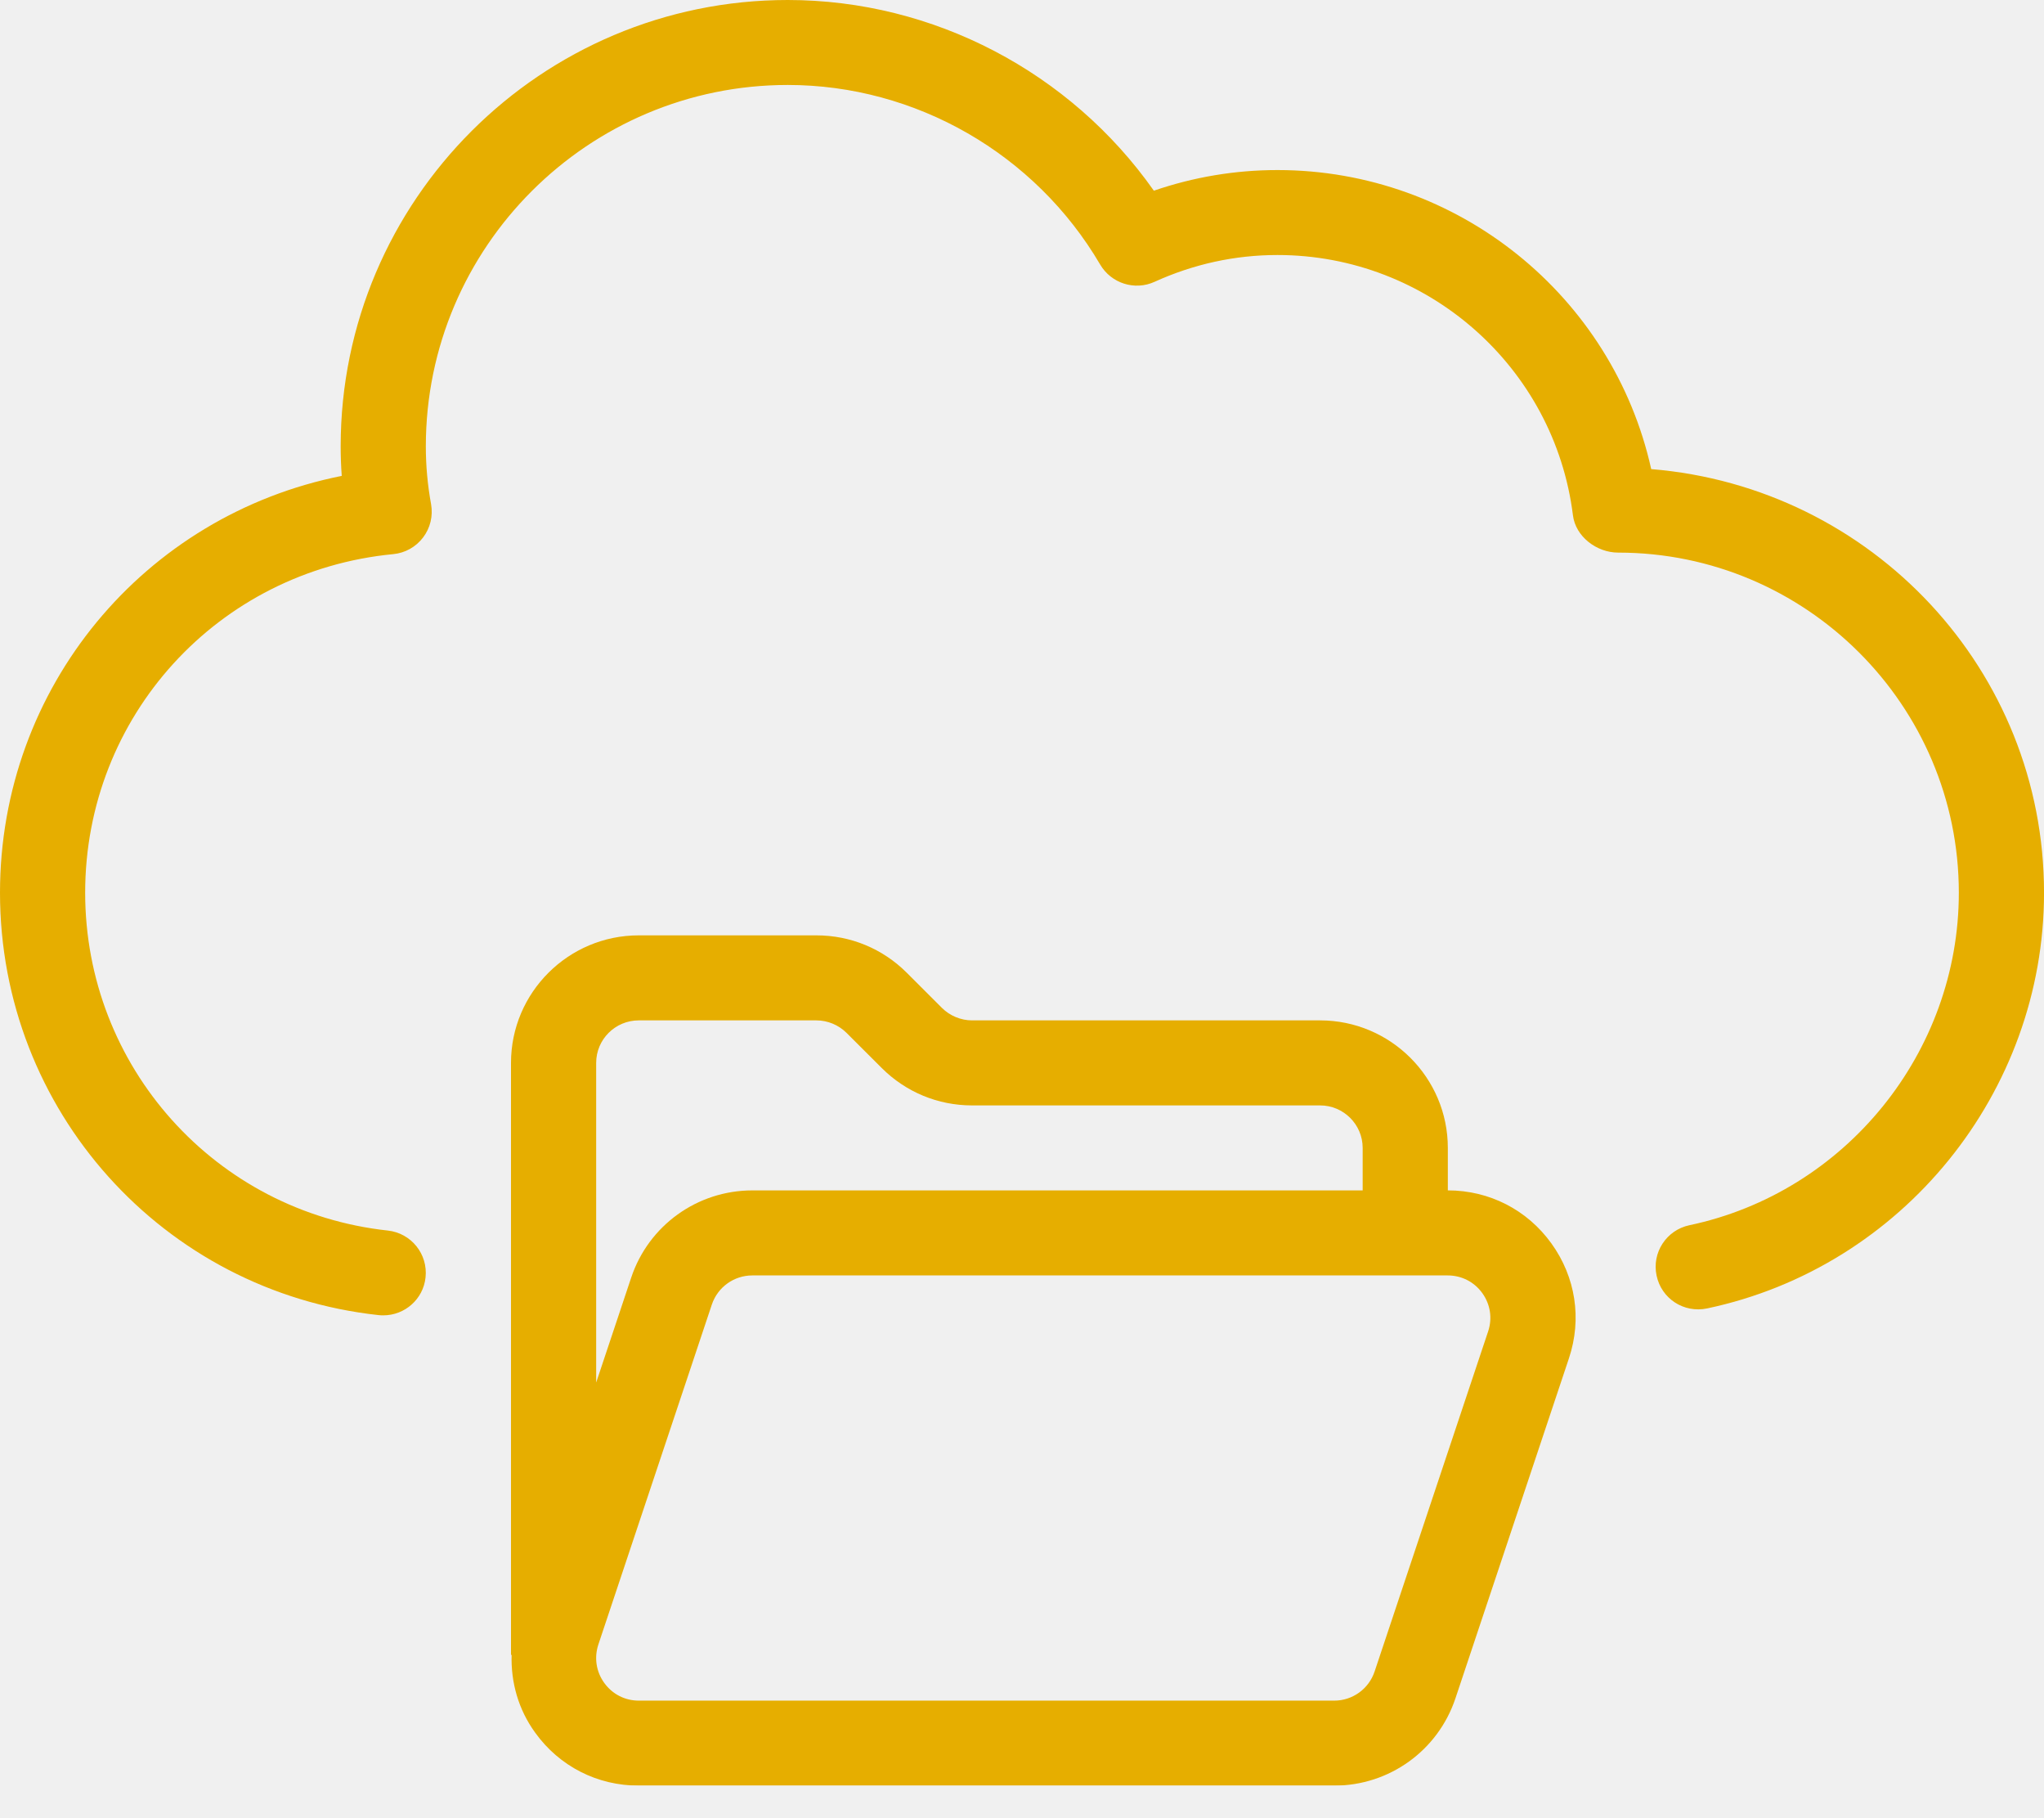
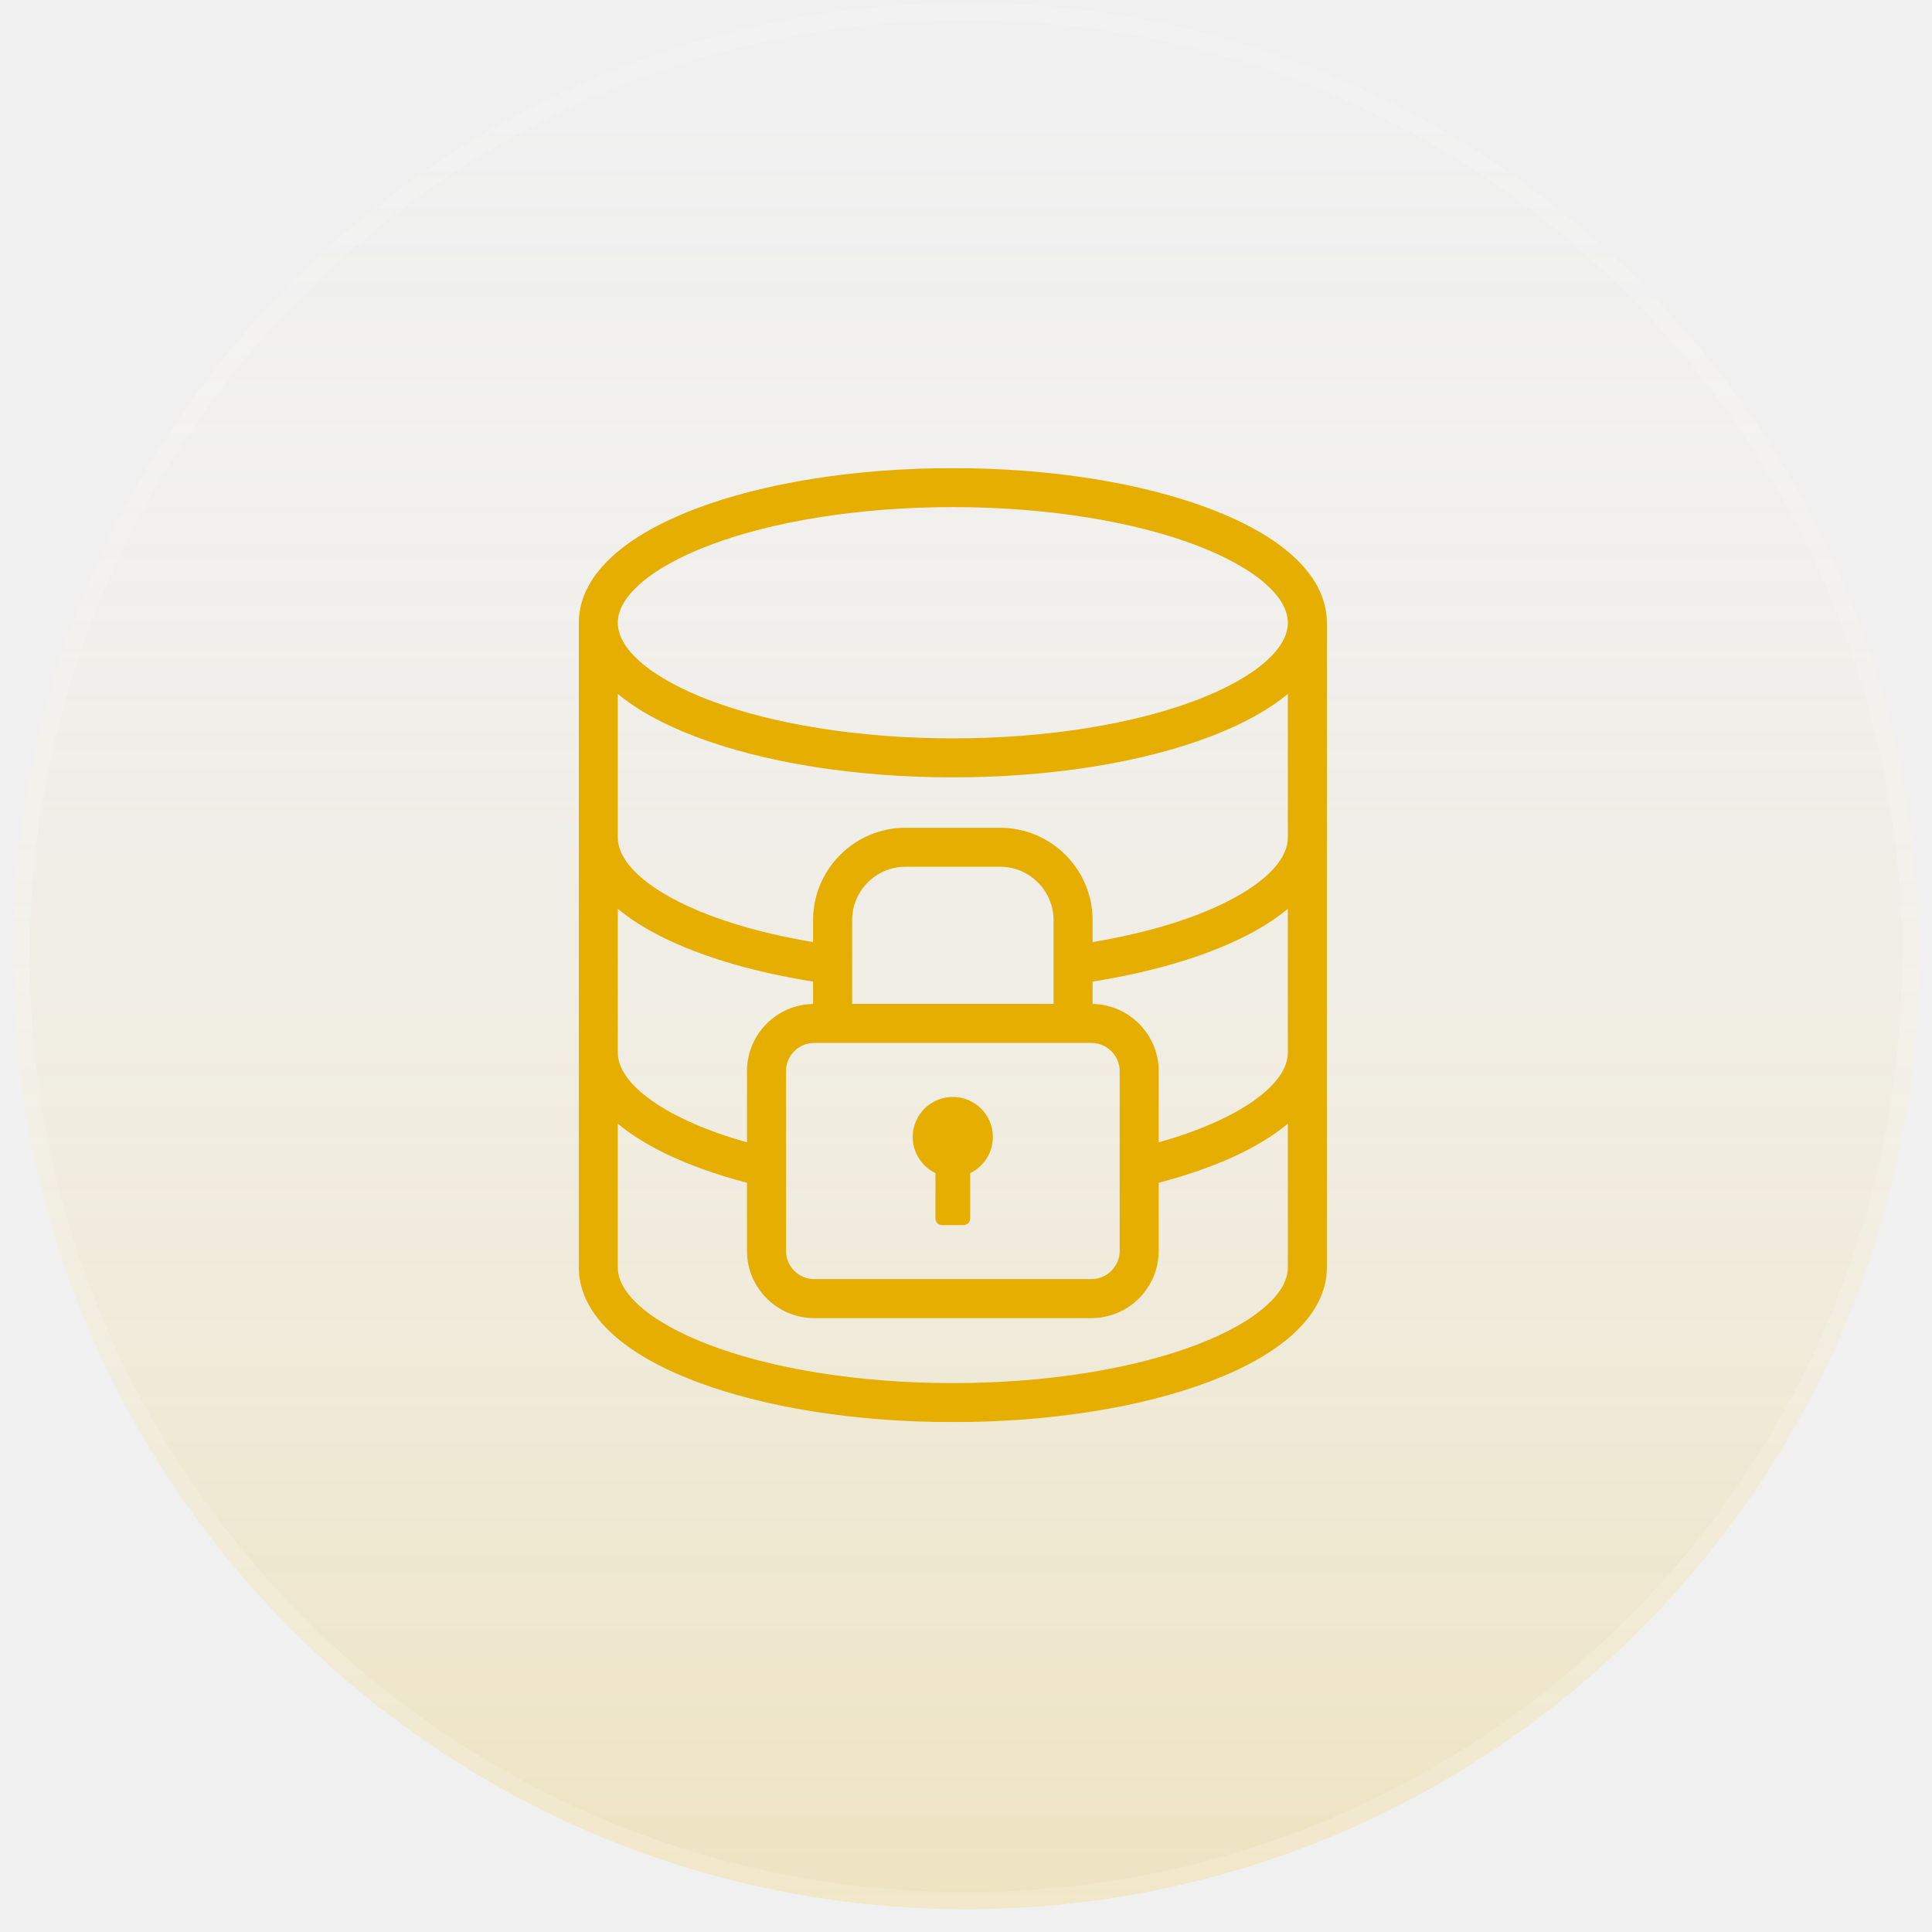
- <svg xmlns="http://www.w3.org/2000/svg" width="63" height="56" viewBox="0 0 63 56" fill="none">
-   <mask id="mask0_405_3988" style="mask-type:luminance" maskUnits="userSpaceOnUse" x="0" y="0" width="63" height="41">
-     <path d="M0 0H63V40.824H0V0Z" fill="white" />
+ <svg xmlns="http://www.w3.org/2000/svg" width="81" height="81" viewBox="0 0 81 81" fill="none">
+   <rect x="0.539" y="0.126" width="79.916" height="79.916" rx="39.958" fill="url(#paint0_linear_3543_25033)" />
+   <rect x="0.896" y="0.483" width="79.202" height="79.202" rx="39.601" stroke="white" stroke-opacity="0.15" stroke-width="0.714" />
+   <mask id="mask0_3543_25033" style="mask-type:luminance" maskUnits="userSpaceOnUse" x="24" y="19" width="32" height="41">
+     <path d="M24.266 19.623H55.631V59.623H24.266V19.623Z" fill="white" />
  </mask>
-   <g mask="url(#mask0_405_3988)">
-     <path d="M50.894 14.456C49.712 9.13 44.942 5.24 39.375 5.24C38.068 5.24 36.79 5.455 35.564 5.876C32.995 2.225 28.769 0 24.281 0C16.681 0 10.5 6.17 10.5 13.754C10.5 14.059 10.511 14.362 10.533 14.664C4.442 15.876 0 21.18 0 27.509C0 34.207 5.016 39.801 11.671 40.524C11.719 40.529 11.767 40.531 11.814 40.531C12.475 40.531 13.045 40.035 13.116 39.364C13.195 38.644 12.674 37.997 11.954 37.918C6.634 37.34 2.625 32.865 2.625 27.508C2.625 22.08 6.706 17.596 12.121 17.075C12.486 17.04 12.818 16.855 13.04 16.562C13.263 16.27 13.35 15.899 13.287 15.539C13.177 14.93 13.125 14.347 13.125 13.754C13.125 7.613 18.128 2.618 24.281 2.618C28.22 2.618 31.908 4.738 33.91 8.153C34.251 8.732 34.975 8.964 35.588 8.683C36.792 8.136 38.065 7.858 39.375 7.858C43.997 7.858 47.912 11.307 48.481 15.879C48.562 16.535 49.213 17.028 49.875 17.028C55.664 17.028 60.375 21.731 60.375 27.508C60.375 32.431 56.882 36.74 52.07 37.754C51.361 37.904 50.908 38.6 51.059 39.306C51.208 40.016 51.898 40.468 52.615 40.318C58.633 39.048 63.001 33.662 63.001 27.508C63.001 20.655 57.7 15.012 50.895 14.455L50.894 14.456Z" fill="#E6AE00" />
+   <g mask="url(#mask0_3543_25033)">
+     <path d="M55.231 24.581C54.992 24.134 54.642 23.701 54.192 23.297C53.368 22.554 52.21 21.895 50.751 21.339C47.851 20.234 44.015 19.627 39.947 19.627C35.88 19.627 32.044 20.234 29.145 21.339C27.685 21.895 26.528 22.554 25.704 23.297C25.254 23.701 24.904 24.134 24.665 24.581C24.4 25.074 24.266 25.588 24.266 26.109V53.14C24.266 53.66 24.4 54.174 24.665 54.668C24.904 55.115 25.254 55.546 25.704 55.952C26.528 56.694 27.685 57.352 29.145 57.909C32.044 59.013 35.88 59.622 39.947 59.622C44.015 59.622 47.851 59.013 50.751 57.909C52.21 57.352 53.368 56.694 54.192 55.952C54.642 55.546 54.992 55.115 55.231 54.668C55.496 54.174 55.63 53.66 55.63 53.14V26.109C55.63 25.588 55.495 25.074 55.231 24.581ZM45.807 42.091V41.154C48.52 40.722 50.85 40.001 52.561 39.062C53.136 38.746 53.608 38.424 53.994 38.102V44.129C53.994 44.97 53.207 45.697 52.548 46.16C51.59 46.832 50.226 47.427 48.579 47.894V44.91C48.579 43.372 47.339 42.117 45.807 42.091ZM31.317 44.91V47.894C29.669 47.427 28.305 46.832 27.348 46.16C26.688 45.697 25.901 44.97 25.901 44.129V38.102C26.288 38.424 26.759 38.746 27.334 39.062C29.045 40.001 31.376 40.722 34.089 41.154V42.091C32.556 42.117 31.317 43.372 31.317 44.91ZM53.994 35.119C53.994 35.952 53.206 36.843 51.773 37.629C50.277 38.45 48.223 39.092 45.807 39.498V38.579C45.807 36.442 44.066 34.704 41.927 34.704H37.967C35.829 34.704 34.089 36.442 34.089 38.579V39.498C31.671 39.092 29.617 38.45 28.122 37.629C26.689 36.843 25.901 35.952 25.901 35.119V29.092C26.709 29.765 27.798 30.365 29.145 30.878C32.043 31.983 35.879 32.591 39.947 32.591C44.015 32.591 47.851 31.983 50.75 30.878C52.096 30.365 53.186 29.765 53.994 29.092V35.119ZM44.17 42.09H35.725V38.578C35.725 37.343 36.731 36.338 37.968 36.338H41.928C43.164 36.338 44.17 37.343 44.17 38.578V42.09ZM32.952 44.91C32.952 44.257 33.485 43.725 34.139 43.725H45.756C46.41 43.725 46.943 44.257 46.943 44.91V52.442C46.943 53.096 46.41 53.627 45.756 53.627H34.139C33.485 53.627 32.953 53.096 32.953 52.442V44.91H32.952ZM26.799 24.511C27.463 23.912 28.475 23.344 29.728 22.866C31.041 22.366 32.577 21.972 34.291 21.696C36.081 21.407 37.984 21.261 39.947 21.261C41.911 21.261 43.813 21.407 45.603 21.696C47.318 21.972 48.853 22.366 50.167 22.866C51.419 23.343 52.432 23.912 53.096 24.511C53.692 25.048 53.994 25.585 53.994 26.109C53.994 26.632 53.692 27.17 53.096 27.706C52.432 28.305 51.419 28.873 50.167 29.351C48.853 29.851 47.318 30.245 45.603 30.521C43.813 30.81 41.911 30.956 39.947 30.956C37.984 30.956 36.081 30.81 34.291 30.521C32.577 30.245 31.041 29.851 29.728 29.351C28.475 28.874 27.463 28.305 26.799 27.706C26.203 27.17 25.901 26.632 25.901 26.109C25.901 25.585 26.203 25.048 26.799 24.511ZM53.096 54.737C52.433 55.336 51.42 55.904 50.167 56.381C48.853 56.881 47.318 57.276 45.604 57.552C43.814 57.84 41.911 57.987 39.947 57.987C37.984 57.987 36.082 57.84 34.292 57.552C32.577 57.276 31.041 56.881 29.728 56.381C28.476 55.904 27.463 55.336 26.8 54.737C26.204 54.201 25.901 53.663 25.901 53.14V47.111C27.104 48.114 28.942 48.965 31.317 49.588V52.442C31.317 53.997 32.582 55.263 34.139 55.263H45.756C47.313 55.263 48.579 53.997 48.579 52.442V49.588C50.953 48.965 52.792 48.114 53.994 47.111V53.14C53.994 53.663 53.692 54.201 53.096 54.737Z" fill="#E6AE00" />
  </g>
-   <mask id="mask1_405_3988" style="mask-type:luminance" maskUnits="userSpaceOnUse" x="15" y="28" width="34" height="28">
-     <path d="M15.531 28.719H48.911V55.022H15.531V28.719Z" fill="white" />
-   </mask>
-   <g mask="url(#mask1_405_3988)">
-     <path d="M44.625 36.681V35.372C44.625 33.205 42.858 31.442 40.688 31.442H29.961C29.616 31.442 29.278 31.301 29.033 31.058L27.947 29.973C27.204 29.231 26.214 28.822 25.163 28.822H19.688C17.517 28.822 15.75 30.585 15.75 32.751V51L15.769 50.987C15.743 51.837 15.976 52.675 16.495 53.39C17.243 54.428 18.408 55.022 19.689 55.022H41.123C42.82 55.022 44.321 53.943 44.859 52.334L48.358 41.854C48.763 40.641 48.565 39.351 47.816 38.313C47.068 37.276 45.904 36.681 44.625 36.68V36.681ZM19.688 31.442H25.163C25.508 31.442 25.846 31.582 26.091 31.826L27.177 32.91C27.921 33.652 28.909 34.062 29.961 34.062H40.688C41.411 34.062 42 34.65 42 35.372V36.681H23.189C21.491 36.681 19.99 37.762 19.454 39.37L18.375 42.602V32.751C18.375 32.03 18.962 31.442 19.688 31.442ZM45.867 41.026L42.368 51.506C42.189 52.042 41.688 52.403 41.123 52.403H19.689C19.263 52.403 18.875 52.205 18.624 51.857C18.375 51.512 18.309 51.082 18.442 50.676L21.941 40.196C22.122 39.66 22.623 39.301 23.188 39.301H44.621C45.048 39.301 45.436 39.498 45.687 39.845C45.936 40.192 46.002 40.622 45.867 41.026Z" fill="#E6AE00" />
-   </g>
+   <path d="M39.219 49.184V51.087C39.219 51.239 39.342 51.362 39.495 51.362H40.399C40.552 51.362 40.675 51.239 40.675 51.087V49.184C41.238 48.912 41.627 48.337 41.627 47.67C41.627 46.742 40.875 45.99 39.947 45.99C39.018 45.99 38.266 46.742 38.266 47.67C38.267 48.336 38.656 48.912 39.219 49.184Z" fill="#E6AE00" />
+   <defs>
+     <linearGradient id="paint0_linear_3543_25033" x1="40.497" y1="0.126" x2="40.497" y2="80.042" gradientUnits="userSpaceOnUse">
+       <stop stop-color="white" stop-opacity="0" />
+       <stop offset="1" stop-color="#E5AE00" stop-opacity="0.2" />
+     </linearGradient>
+   </defs>
</svg>
